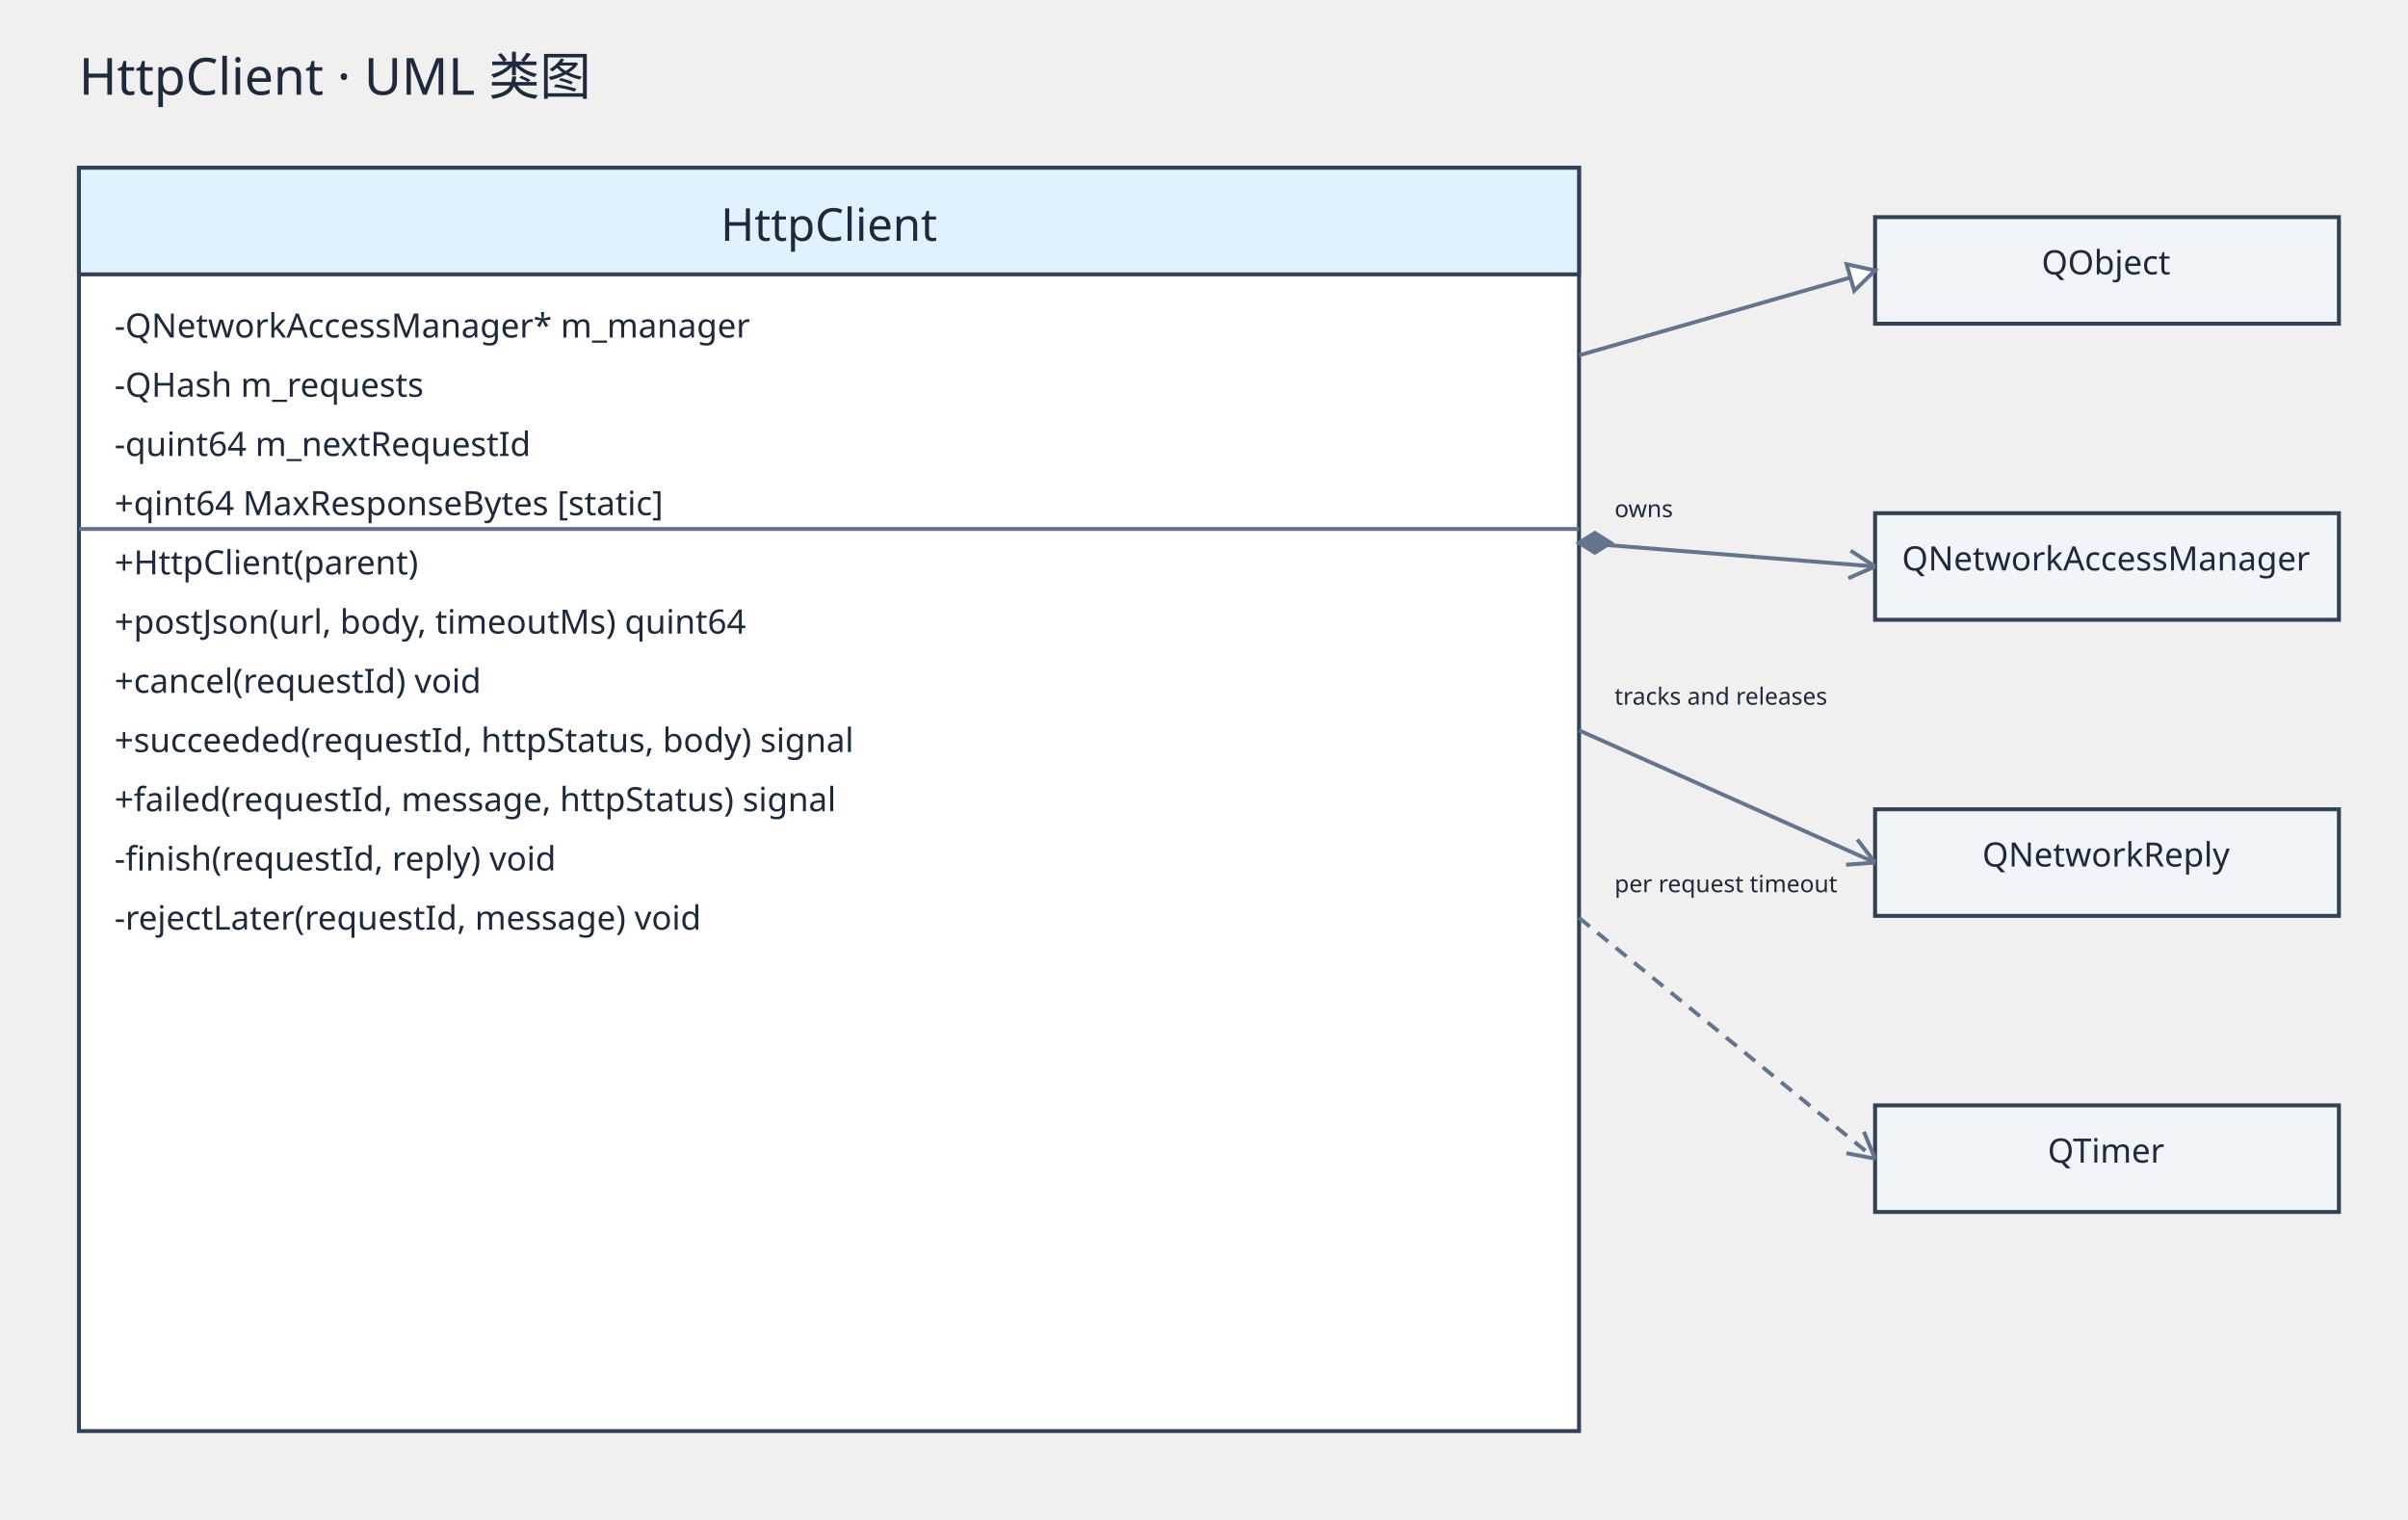
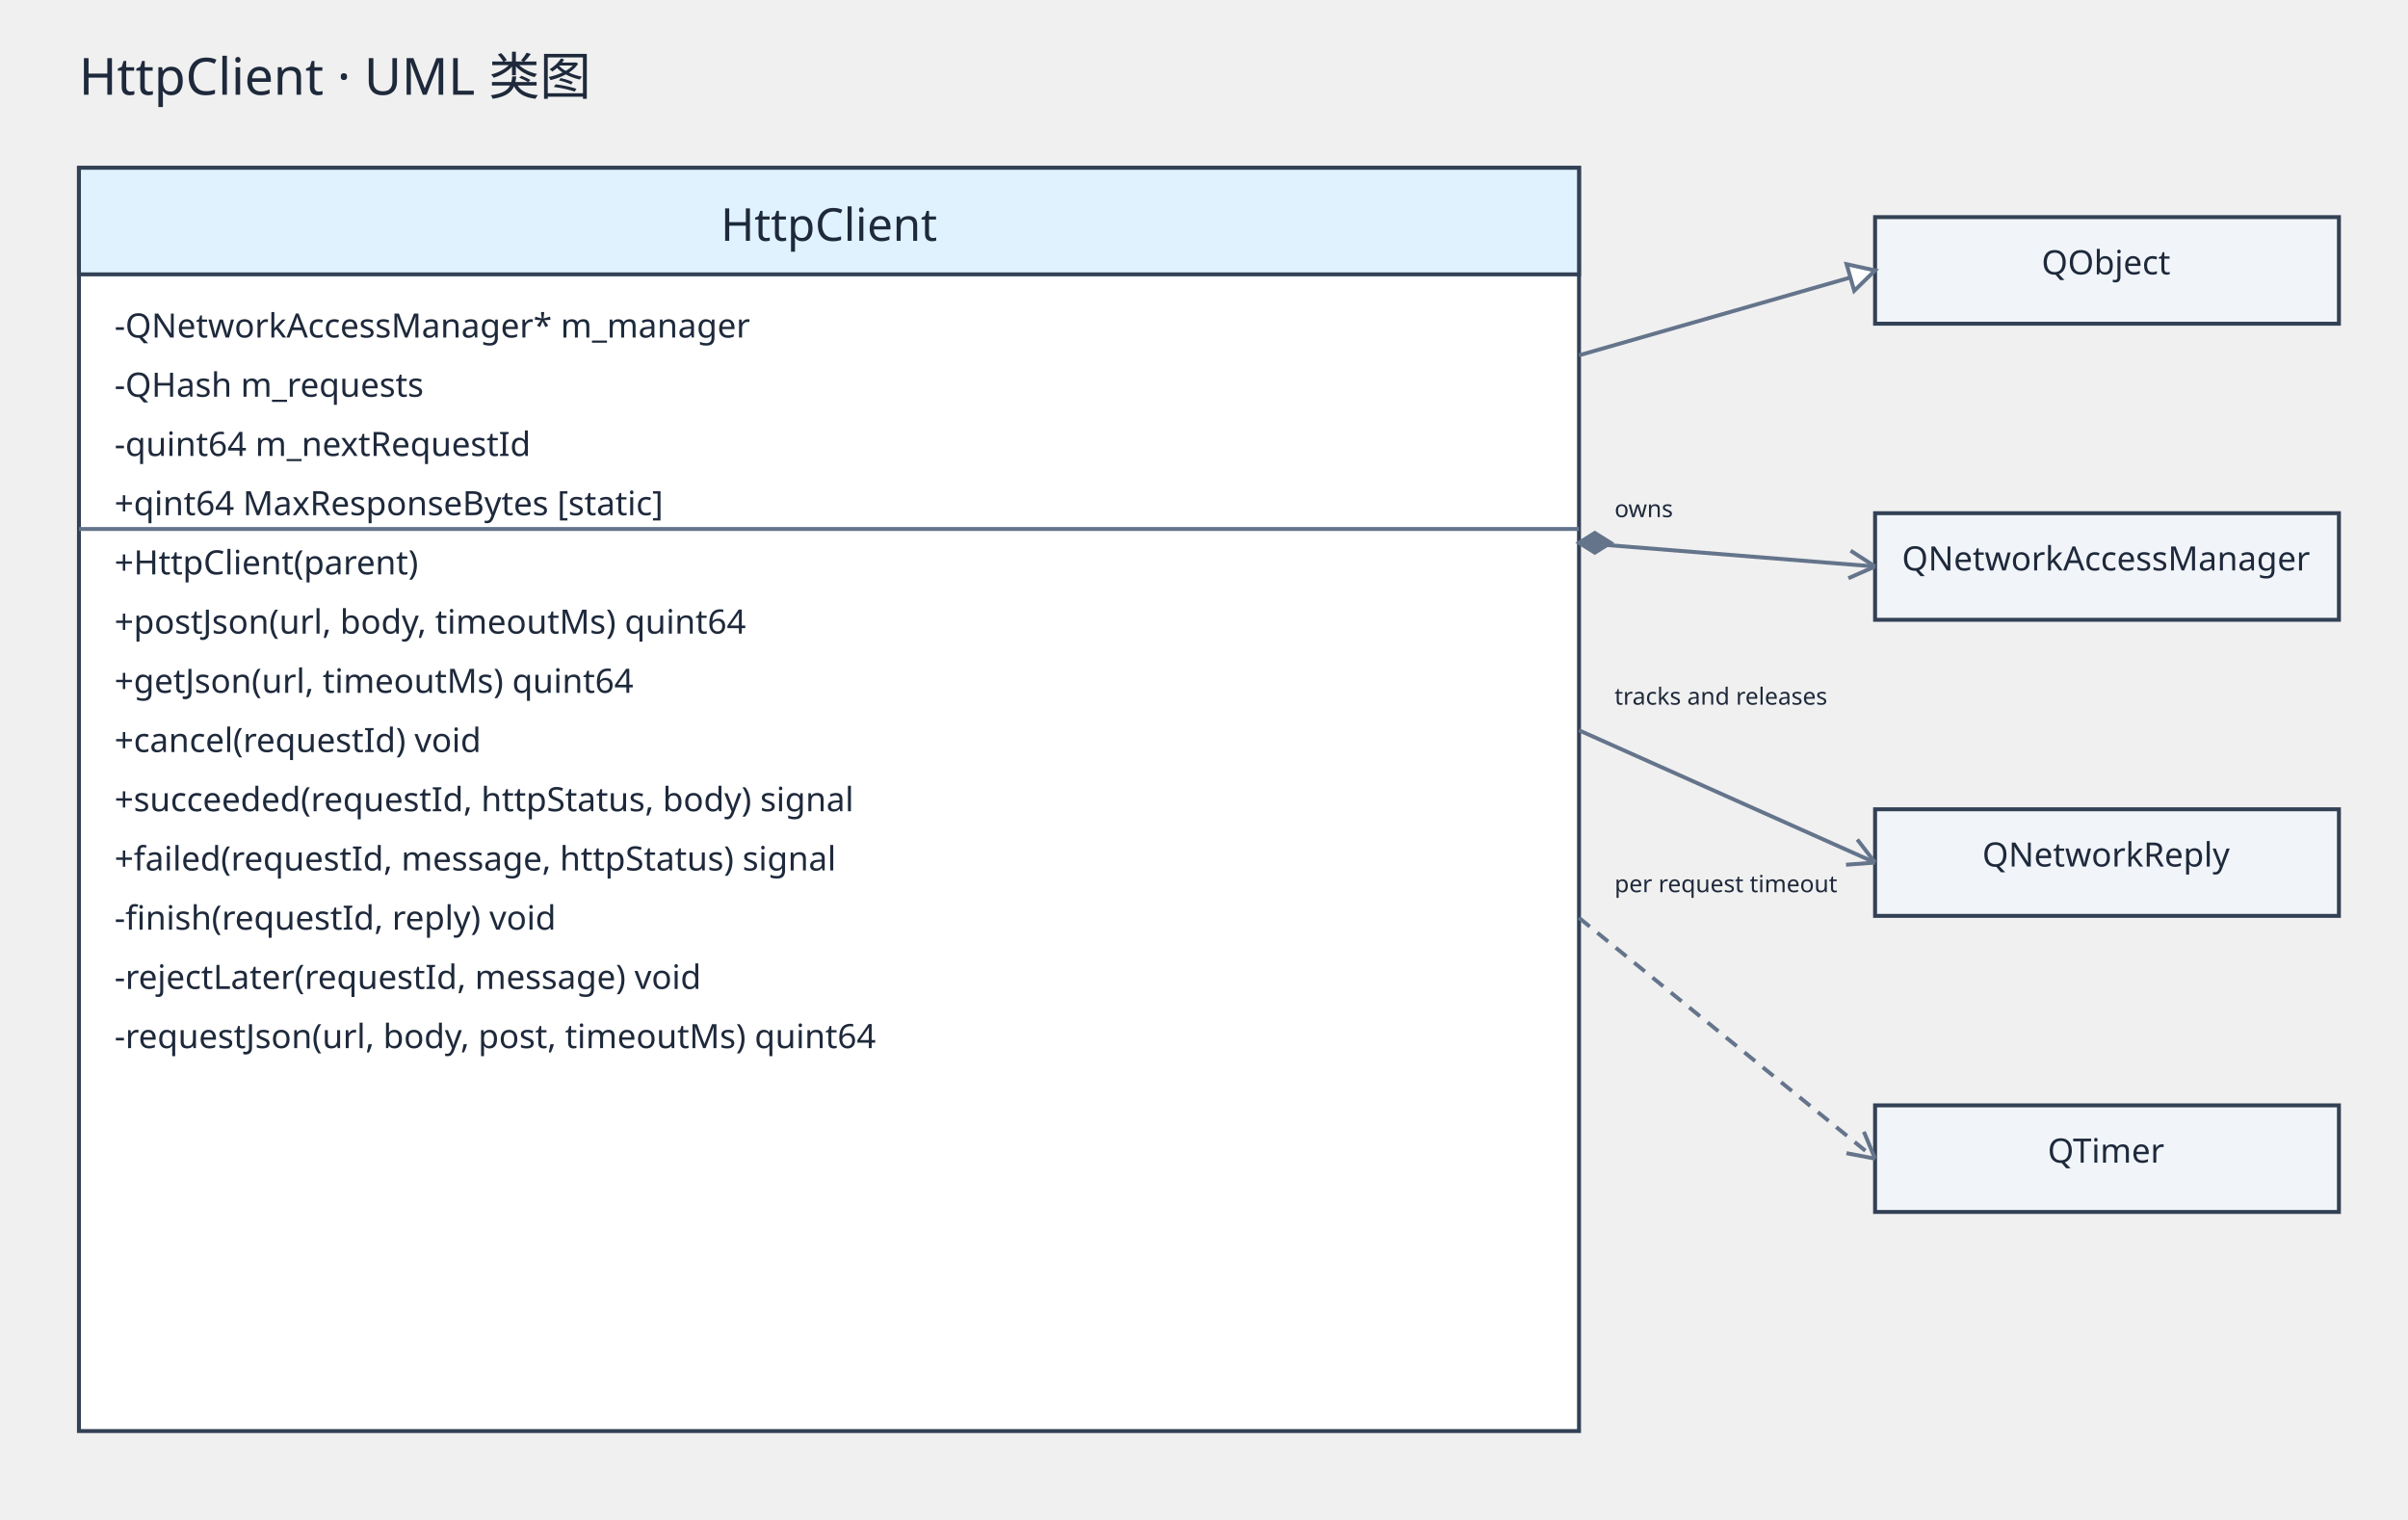
<svg xmlns="http://www.w3.org/2000/svg" width="1220" height="770" viewBox="0 0 1220 770">
  <text x="40" y="48" fill="#1e293b" font-family="Microsoft YaHei, sans-serif" font-size="26" text-anchor="start">HttpClient · UML 类图</text>
  <rect x="40" y="85" width="760" height="640" fill="#ffffff" stroke="#334155" stroke-width="2" />
  <rect x="40" y="85" width="760" height="54" fill="#e0f2fe" stroke="#334155" stroke-width="2" />
  <text x="420" y="122" fill="#1e293b" font-family="Microsoft YaHei, sans-serif" font-size="23" text-anchor="middle">HttpClient</text>
  <text x="58" y="171" fill="#1e293b" font-family="Microsoft YaHei, sans-serif" font-size="17" text-anchor="start">-QNetworkAccessManager* m_manager</text>
  <text x="58" y="201" fill="#1e293b" font-family="Microsoft YaHei, sans-serif" font-size="17" text-anchor="start">-QHash m_requests</text>
  <text x="58" y="231" fill="#1e293b" font-family="Microsoft YaHei, sans-serif" font-size="17" text-anchor="start">-quint64 m_nextRequestId</text>
  <text x="58" y="261" fill="#1e293b" font-family="Microsoft YaHei, sans-serif" font-size="17" text-anchor="start">+qint64 MaxResponseBytes [static]</text>
  <line x1="40" y1="268" x2="800" y2="268" stroke="#64748b" stroke-width="2" />
  <text x="58" y="291" fill="#1e293b" font-family="Microsoft YaHei, sans-serif" font-size="17" text-anchor="start">+HttpClient(parent)</text>
  <text x="58" y="321" fill="#1e293b" font-family="Microsoft YaHei, sans-serif" font-size="17" text-anchor="start">+postJson(url, body, timeoutMs) quint64</text>
-   <text x="58" y="351" fill="#1e293b" font-family="Microsoft YaHei, sans-serif" font-size="17" text-anchor="start">+cancel(requestId) void</text>
-   <text x="58" y="381" fill="#1e293b" font-family="Microsoft YaHei, sans-serif" font-size="17" text-anchor="start">+succeeded(requestId, httpStatus, body) signal</text>
-   <text x="58" y="411" fill="#1e293b" font-family="Microsoft YaHei, sans-serif" font-size="17" text-anchor="start">+failed(requestId, message, httpStatus) signal</text>
-   <text x="58" y="441" fill="#1e293b" font-family="Microsoft YaHei, sans-serif" font-size="17" text-anchor="start">-finish(requestId, reply) void</text>
-   <text x="58" y="471" fill="#1e293b" font-family="Microsoft YaHei, sans-serif" font-size="17" text-anchor="start">-rejectLater(requestId, message) void</text>
+   <text x="58" y="351" fill="#1e293b" font-family="Microsoft YaHei, sans-serif" font-size="17" text-anchor="start">+getJson(url, timeoutMs) quint64</text>
+   <text x="58" y="381" fill="#1e293b" font-family="Microsoft YaHei, sans-serif" font-size="17" text-anchor="start">+cancel(requestId) void</text>
+   <text x="58" y="411" fill="#1e293b" font-family="Microsoft YaHei, sans-serif" font-size="17" text-anchor="start">+succeeded(requestId, httpStatus, body) signal</text>
+   <text x="58" y="441" fill="#1e293b" font-family="Microsoft YaHei, sans-serif" font-size="17" text-anchor="start">+failed(requestId, message, httpStatus) signal</text>
+   <text x="58" y="471" fill="#1e293b" font-family="Microsoft YaHei, sans-serif" font-size="17" text-anchor="start">-finish(requestId, reply) void</text>
+   <text x="58" y="501" fill="#1e293b" font-family="Microsoft YaHei, sans-serif" font-size="17" text-anchor="start">-rejectLater(requestId, message) void</text>
+   <text x="58" y="531" fill="#1e293b" font-family="Microsoft YaHei, sans-serif" font-size="17" text-anchor="start">-requestJson(url, body, post, timeoutMs) quint64</text>
  <rect x="950" y="110" width="235" height="54" fill="#f1f5f9" stroke="#334155" stroke-width="2" />
  <text x="1067" y="139" fill="#1e293b" font-family="Microsoft YaHei, sans-serif" font-size="17" text-anchor="middle">QObject</text>
  <rect x="950" y="260" width="235" height="54" fill="#f1f5f9" stroke="#334155" stroke-width="2" />
  <text x="1067" y="289" fill="#1e293b" font-family="Microsoft YaHei, sans-serif" font-size="17" text-anchor="middle">QNetworkAccessManager</text>
  <rect x="950" y="410" width="235" height="54" fill="#f1f5f9" stroke="#334155" stroke-width="2" />
  <text x="1067" y="439" fill="#1e293b" font-family="Microsoft YaHei, sans-serif" font-size="17" text-anchor="middle">QNetworkReply</text>
  <rect x="950" y="560" width="235" height="54" fill="#f1f5f9" stroke="#334155" stroke-width="2" />
  <text x="1067" y="589" fill="#1e293b" font-family="Microsoft YaHei, sans-serif" font-size="17" text-anchor="middle">QTimer</text>
  <line x1="800" y1="180" x2="950" y2="137" stroke="#64748b" stroke-width="2" />
  <polygon points="950,137 939.432,147.311 935.574,133.853" fill="#ffffff" stroke="#64748b" stroke-width="2" />
  <line x1="800" y1="275" x2="950" y2="287" stroke="#64748b" stroke-width="2" />
  <line x1="950" y1="287" x2="936.483" y2="292.941" stroke="#64748b" stroke-width="2" />
  <line x1="950" y1="287" x2="937.6" y2="278.986" stroke="#64748b" stroke-width="2" />
  <polygon points="800,275 808,270 816,275 808,280" fill="#64748b" stroke="#64748b" stroke-width="2" />
  <text x="818" y="262" fill="#1e293b" font-family="Microsoft YaHei, sans-serif" font-size="12" text-anchor="start">owns</text>
  <line x1="800" y1="370" x2="950" y2="437" stroke="#64748b" stroke-width="2" />
  <line x1="950" y1="437" x2="935.275" y2="438.09" stroke="#64748b" stroke-width="2" />
  <line x1="950" y1="437" x2="940.985" y2="425.307" stroke="#64748b" stroke-width="2" />
  <text x="818" y="357" fill="#1e293b" font-family="Microsoft YaHei, sans-serif" font-size="12" text-anchor="start">tracks and releases</text>
  <line x1="800" y1="465" x2="950" y2="587" stroke="#64748b" stroke-width="2" stroke-dasharray="7 5" />
  <line x1="950" y1="587" x2="935.498" y2="584.228" stroke="#64748b" stroke-width="2" />
  <line x1="950" y1="587" x2="944.332" y2="573.367" stroke="#64748b" stroke-width="2" />
  <text x="818" y="452" fill="#1e293b" font-family="Microsoft YaHei, sans-serif" font-size="12" text-anchor="start">per request timeout</text>
</svg>
